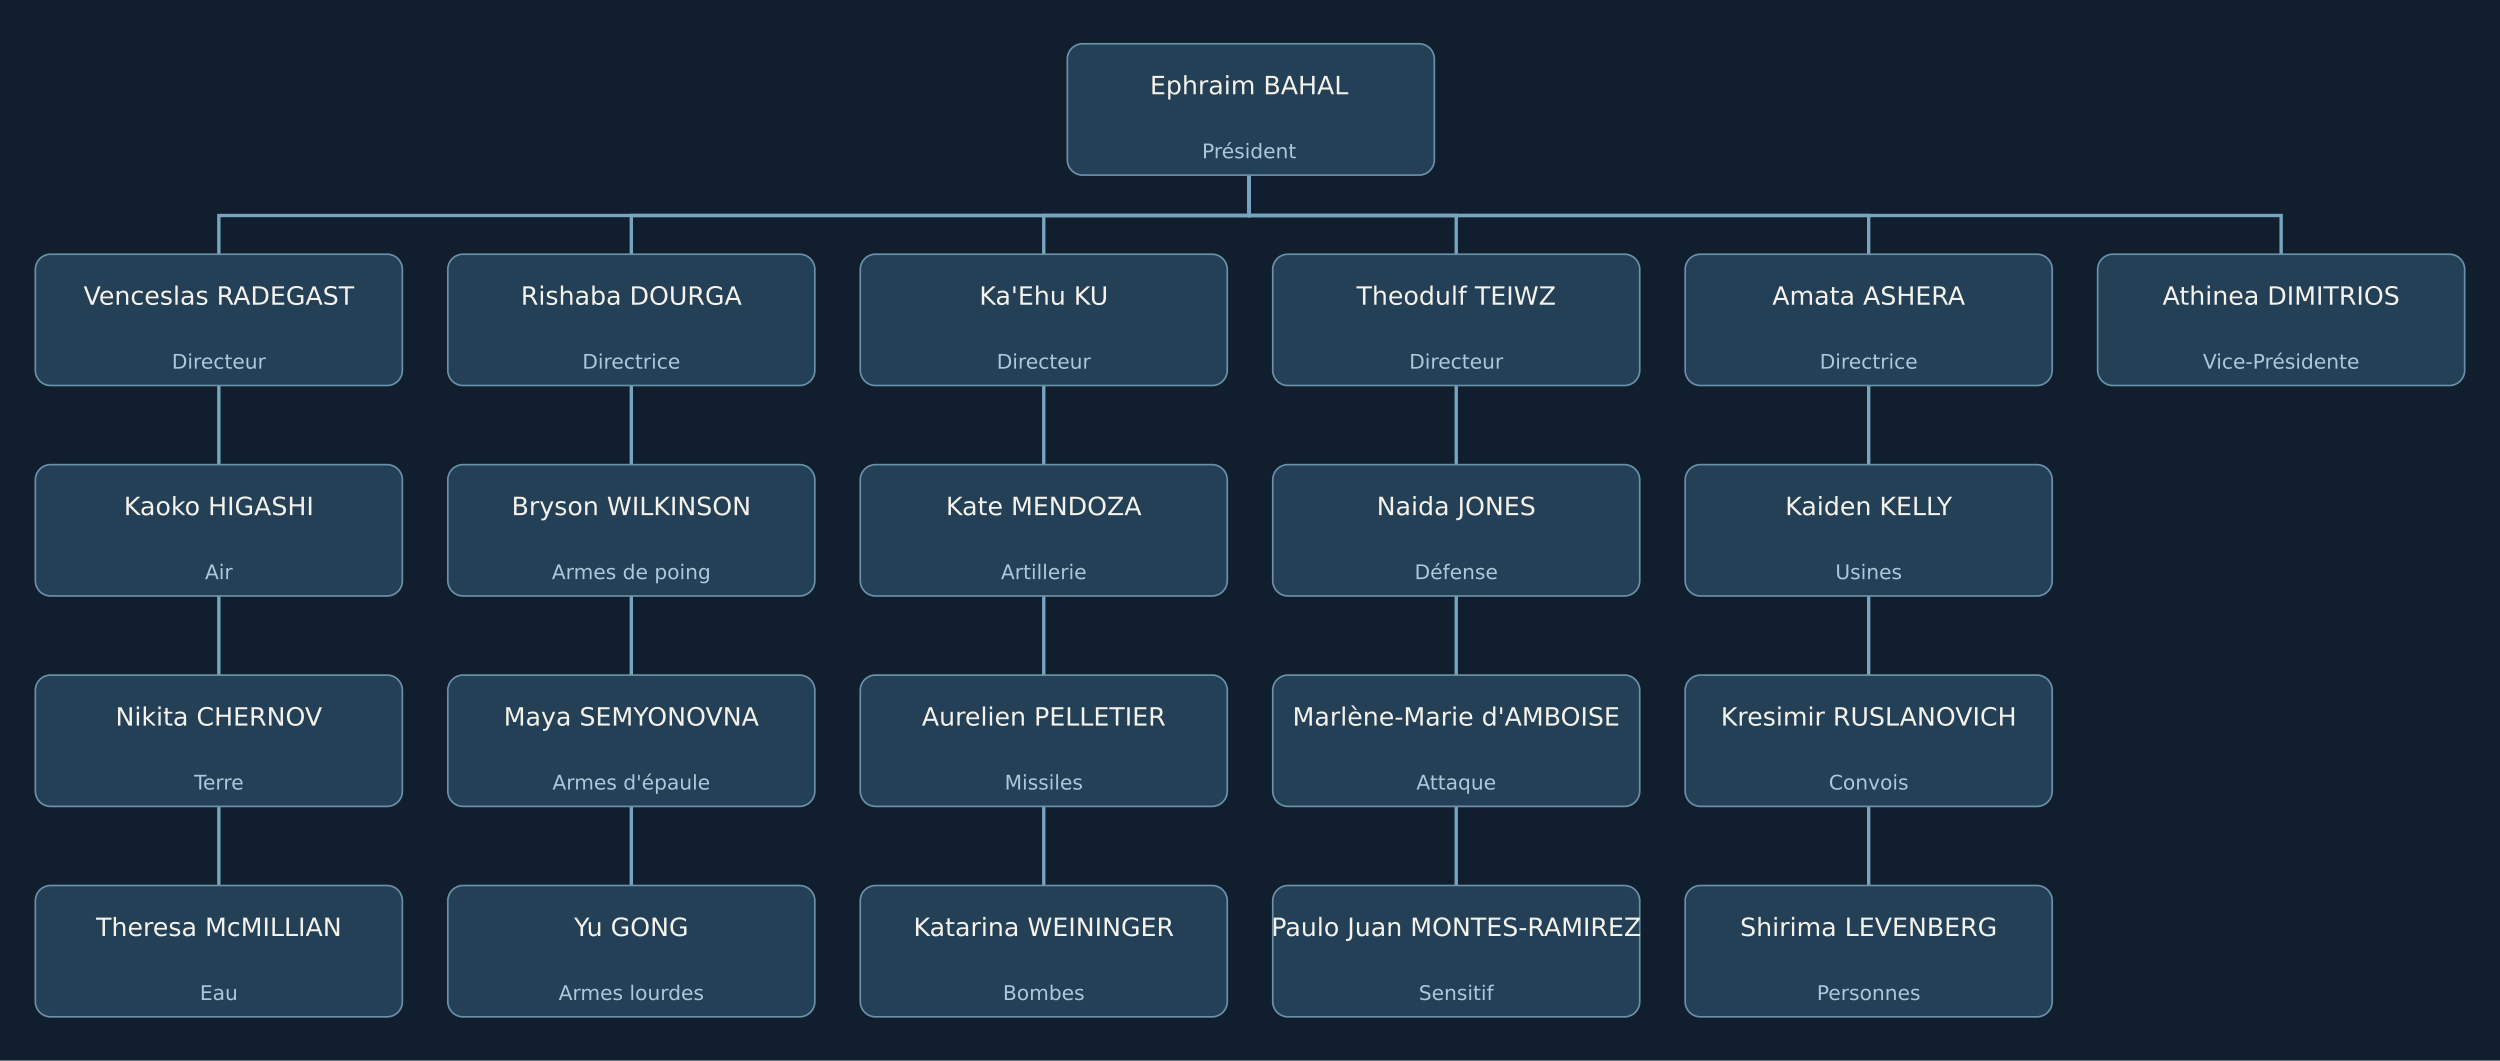
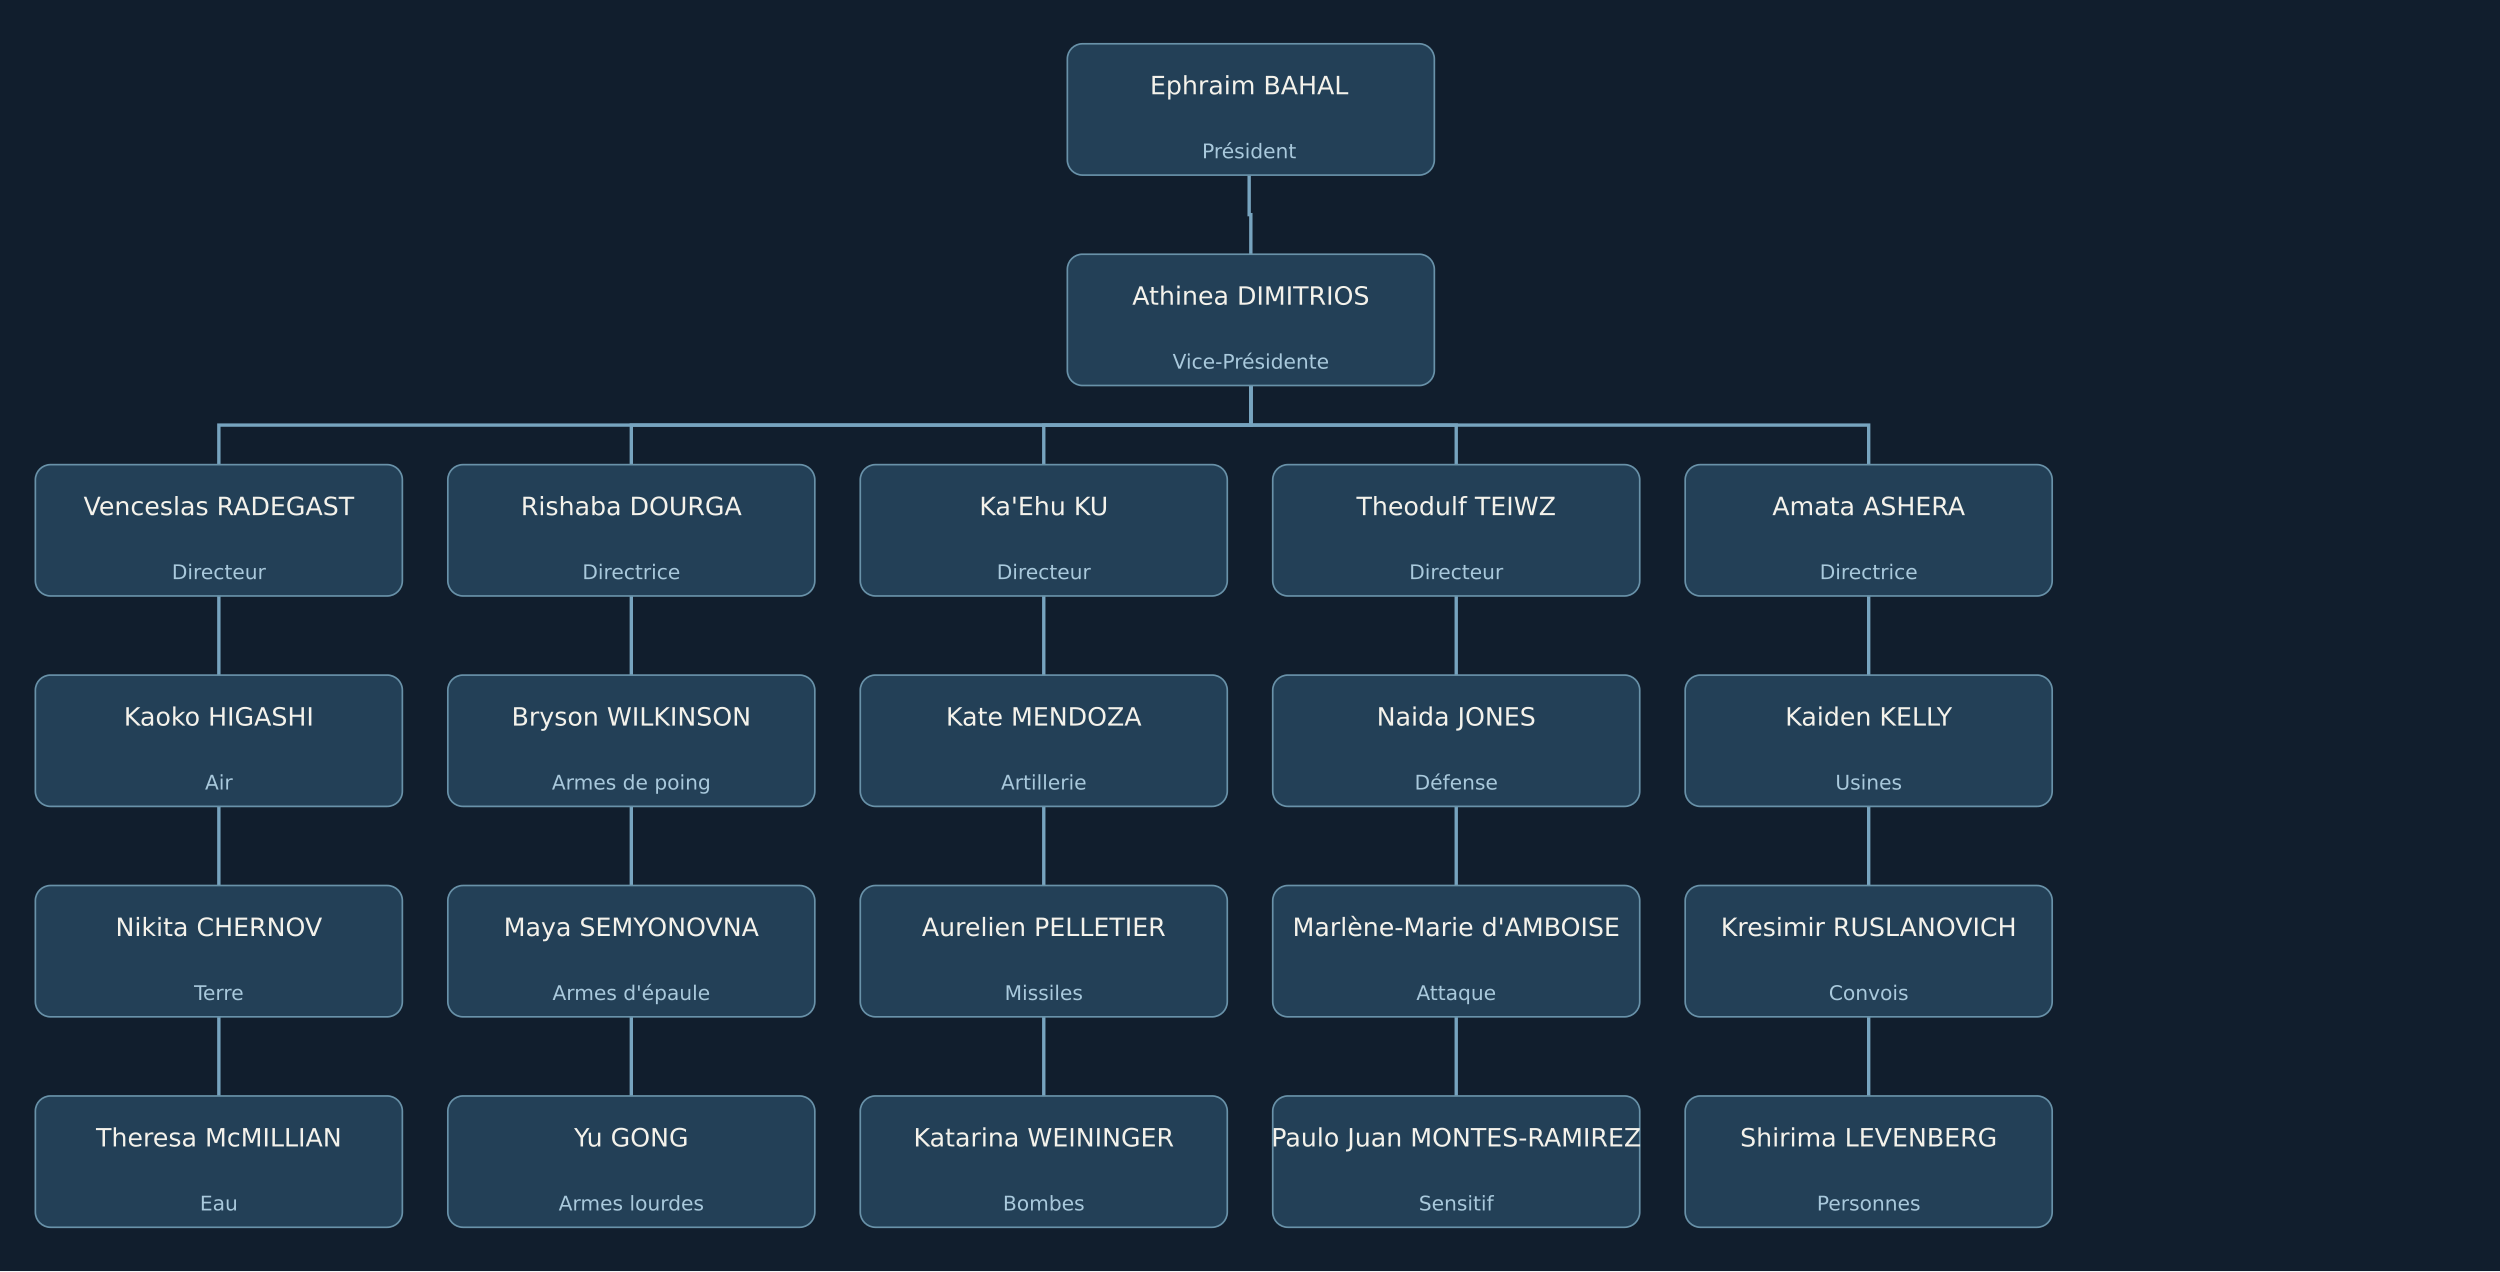
- <svg xmlns="http://www.w3.org/2000/svg" viewBox="0 0 1485 630" role="img" aria-label="Organigramme de phoenix">
+ <svg xmlns="http://www.w3.org/2000/svg" viewBox="0 0 1485 755" role="img" aria-label="Organigramme de phoenix">
  <rect width="100%" height="100%" fill="#111e2d" />
-   <path d="M375 478 V502 H375 V527" fill="none" stroke="#77a4bf" stroke-width="2" />
-   <path d="M742 103 V128 H130 V152" fill="none" stroke="#77a4bf" stroke-width="2" />
-   <path d="M130 228 V252 H130 V277" fill="none" stroke="#77a4bf" stroke-width="2" />
-   <path d="M742 103 V128 H375 V152" fill="none" stroke="#77a4bf" stroke-width="2" />
-   <path d="M865 353 V378 H865 V402" fill="none" stroke="#77a4bf" stroke-width="2" />
-   <path d="M742 103 V128 H620 V152" fill="none" stroke="#77a4bf" stroke-width="2" />
-   <path d="M620 478 V502 H620 V527" fill="none" stroke="#77a4bf" stroke-width="2" />
-   <path d="M375 353 V378 H375 V402" fill="none" stroke="#77a4bf" stroke-width="2" />
-   <path d="M1110 353 V378 H1110 V402" fill="none" stroke="#77a4bf" stroke-width="2" />
-   <path d="M742 103 V128 H865 V152" fill="none" stroke="#77a4bf" stroke-width="2" />
-   <path d="M742 103 V128 H1110 V152" fill="none" stroke="#77a4bf" stroke-width="2" />
-   <path d="M742 103 V128 H1355 V152" fill="none" stroke="#77a4bf" stroke-width="2" />
-   <path d="M130 353 V378 H130 V402" fill="none" stroke="#77a4bf" stroke-width="2" />
-   <path d="M865 228 V252 H865 V277" fill="none" stroke="#77a4bf" stroke-width="2" />
-   <path d="M620 228 V252 H620 V277" fill="none" stroke="#77a4bf" stroke-width="2" />
-   <path d="M865 478 V502 H865 V527" fill="none" stroke="#77a4bf" stroke-width="2" />
-   <path d="M620 353 V378 H620 V402" fill="none" stroke="#77a4bf" stroke-width="2" />
-   <path d="M1110 478 V502 H1110 V527" fill="none" stroke="#77a4bf" stroke-width="2" />
-   <path d="M130 478 V502 H130 V527" fill="none" stroke="#77a4bf" stroke-width="2" />
-   <path d="M1110 228 V252 H1110 V277" fill="none" stroke="#77a4bf" stroke-width="2" />
-   <path d="M375 228 V252 H375 V277" fill="none" stroke="#77a4bf" stroke-width="2" />
+   <path d="M375 603 V627.5 H375 V652" fill="none" stroke="#77a4bf" stroke-width="2" />
+   <path d="M743 228 V252.5 H130 V277" fill="none" stroke="#77a4bf" stroke-width="2" />
+   <path d="M130 353 V377.5 H130 V402" fill="none" stroke="#77a4bf" stroke-width="2" />
+   <path d="M743 228 V252.5 H375 V277" fill="none" stroke="#77a4bf" stroke-width="2" />
+   <path d="M865 478 V502.5 H865 V527" fill="none" stroke="#77a4bf" stroke-width="2" />
+   <path d="M743 228 V252.5 H620 V277" fill="none" stroke="#77a4bf" stroke-width="2" />
+   <path d="M620 603 V627.5 H620 V652" fill="none" stroke="#77a4bf" stroke-width="2" />
+   <path d="M375 478 V502.5 H375 V527" fill="none" stroke="#77a4bf" stroke-width="2" />
+   <path d="M1110 478 V502.5 H1110 V527" fill="none" stroke="#77a4bf" stroke-width="2" />
+   <path d="M743 228 V252.5 H865 V277" fill="none" stroke="#77a4bf" stroke-width="2" />
+   <path d="M743 228 V252.5 H1110 V277" fill="none" stroke="#77a4bf" stroke-width="2" />
+   <path d="M742 103 V127.5 H743 V152" fill="none" stroke="#77a4bf" stroke-width="2" />
+   <path d="M130 478 V502.5 H130 V527" fill="none" stroke="#77a4bf" stroke-width="2" />
+   <path d="M865 353 V377.5 H865 V402" fill="none" stroke="#77a4bf" stroke-width="2" />
+   <path d="M620 353 V377.5 H620 V402" fill="none" stroke="#77a4bf" stroke-width="2" />
+   <path d="M865 603 V627.5 H865 V652" fill="none" stroke="#77a4bf" stroke-width="2" />
+   <path d="M620 478 V502.5 H620 V527" fill="none" stroke="#77a4bf" stroke-width="2" />
+   <path d="M1110 603 V627.5 H1110 V652" fill="none" stroke="#77a4bf" stroke-width="2" />
+   <path d="M130 603 V627.5 H130 V652" fill="none" stroke="#77a4bf" stroke-width="2" />
+   <path d="M1110 353 V377.5 H1110 V402" fill="none" stroke="#77a4bf" stroke-width="2" />
+   <path d="M375 353 V377.5 H375 V402" fill="none" stroke="#77a4bf" stroke-width="2" />
+   <rect x="21" y="651" width="218" height="78" rx="9" fill="#234057" stroke="#6992a9" />
+   <text x="130" y="681" text-anchor="middle" fill="#f4f2eb" font-family="DejaVu Sans, sans-serif" font-size="15">Theresa McMILLIAN</text>
+   <text x="130" y="719" text-anchor="middle" fill="#a9c9dc" font-family="DejaVu Sans, sans-serif" font-size="12">Eau</text>
  <rect x="21" y="526" width="218" height="78" rx="9" fill="#234057" stroke="#6992a9" />
-   <text x="130" y="556" text-anchor="middle" fill="#f4f2eb" font-family="DejaVu Sans, sans-serif" font-size="15">Theresa McMILLIAN</text>
-   <text x="130" y="594" text-anchor="middle" fill="#a9c9dc" font-family="DejaVu Sans, sans-serif" font-size="12">Eau</text>
+   <text x="130" y="556" text-anchor="middle" fill="#f4f2eb" font-family="DejaVu Sans, sans-serif" font-size="15">Nikita CHERNOV</text>
+   <text x="130" y="594" text-anchor="middle" fill="#a9c9dc" font-family="DejaVu Sans, sans-serif" font-size="12">Terre</text>
  <rect x="21" y="401" width="218" height="78" rx="9" fill="#234057" stroke="#6992a9" />
-   <text x="130" y="431" text-anchor="middle" fill="#f4f2eb" font-family="DejaVu Sans, sans-serif" font-size="15">Nikita CHERNOV</text>
-   <text x="130" y="469" text-anchor="middle" fill="#a9c9dc" font-family="DejaVu Sans, sans-serif" font-size="12">Terre</text>
+   <text x="130" y="431" text-anchor="middle" fill="#f4f2eb" font-family="DejaVu Sans, sans-serif" font-size="15">Kaoko HIGASHI</text>
+   <text x="130" y="469" text-anchor="middle" fill="#a9c9dc" font-family="DejaVu Sans, sans-serif" font-size="12">Air</text>
  <rect x="21" y="276" width="218" height="78" rx="9" fill="#234057" stroke="#6992a9" />
-   <text x="130" y="306" text-anchor="middle" fill="#f4f2eb" font-family="DejaVu Sans, sans-serif" font-size="15">Kaoko HIGASHI</text>
-   <text x="130" y="344" text-anchor="middle" fill="#a9c9dc" font-family="DejaVu Sans, sans-serif" font-size="12">Air</text>
-   <rect x="21" y="151" width="218" height="78" rx="9" fill="#234057" stroke="#6992a9" />
-   <text x="130" y="181" text-anchor="middle" fill="#f4f2eb" font-family="DejaVu Sans, sans-serif" font-size="15">Venceslas RADEGAST</text>
-   <text x="130" y="219" text-anchor="middle" fill="#a9c9dc" font-family="DejaVu Sans, sans-serif" font-size="12">Directeur</text>
+   <text x="130" y="306" text-anchor="middle" fill="#f4f2eb" font-family="DejaVu Sans, sans-serif" font-size="15">Venceslas RADEGAST</text>
+   <text x="130" y="344" text-anchor="middle" fill="#a9c9dc" font-family="DejaVu Sans, sans-serif" font-size="12">Directeur</text>
+   <rect x="266" y="651" width="218" height="78" rx="9" fill="#234057" stroke="#6992a9" />
+   <text x="375" y="681" text-anchor="middle" fill="#f4f2eb" font-family="DejaVu Sans, sans-serif" font-size="15">Yu GONG</text>
+   <text x="375" y="719" text-anchor="middle" fill="#a9c9dc" font-family="DejaVu Sans, sans-serif" font-size="12">Armes lourdes</text>
  <rect x="266" y="526" width="218" height="78" rx="9" fill="#234057" stroke="#6992a9" />
-   <text x="375" y="556" text-anchor="middle" fill="#f4f2eb" font-family="DejaVu Sans, sans-serif" font-size="15">Yu GONG</text>
-   <text x="375" y="594" text-anchor="middle" fill="#a9c9dc" font-family="DejaVu Sans, sans-serif" font-size="12">Armes lourdes</text>
+   <text x="375" y="556" text-anchor="middle" fill="#f4f2eb" font-family="DejaVu Sans, sans-serif" font-size="15">Maya SEMYONOVNA</text>
+   <text x="375" y="594" text-anchor="middle" fill="#a9c9dc" font-family="DejaVu Sans, sans-serif" font-size="12">Armes d'épaule</text>
  <rect x="266" y="401" width="218" height="78" rx="9" fill="#234057" stroke="#6992a9" />
-   <text x="375" y="431" text-anchor="middle" fill="#f4f2eb" font-family="DejaVu Sans, sans-serif" font-size="15">Maya SEMYONOVNA</text>
-   <text x="375" y="469" text-anchor="middle" fill="#a9c9dc" font-family="DejaVu Sans, sans-serif" font-size="12">Armes d'épaule</text>
+   <text x="375" y="431" text-anchor="middle" fill="#f4f2eb" font-family="DejaVu Sans, sans-serif" font-size="15">Bryson WILKINSON</text>
+   <text x="375" y="469" text-anchor="middle" fill="#a9c9dc" font-family="DejaVu Sans, sans-serif" font-size="12">Armes de poing</text>
  <rect x="266" y="276" width="218" height="78" rx="9" fill="#234057" stroke="#6992a9" />
-   <text x="375" y="306" text-anchor="middle" fill="#f4f2eb" font-family="DejaVu Sans, sans-serif" font-size="15">Bryson WILKINSON</text>
-   <text x="375" y="344" text-anchor="middle" fill="#a9c9dc" font-family="DejaVu Sans, sans-serif" font-size="12">Armes de poing</text>
-   <rect x="266" y="151" width="218" height="78" rx="9" fill="#234057" stroke="#6992a9" />
-   <text x="375" y="181" text-anchor="middle" fill="#f4f2eb" font-family="DejaVu Sans, sans-serif" font-size="15">Rishaba DOURGA</text>
-   <text x="375" y="219" text-anchor="middle" fill="#a9c9dc" font-family="DejaVu Sans, sans-serif" font-size="12">Directrice</text>
+   <text x="375" y="306" text-anchor="middle" fill="#f4f2eb" font-family="DejaVu Sans, sans-serif" font-size="15">Rishaba DOURGA</text>
+   <text x="375" y="344" text-anchor="middle" fill="#a9c9dc" font-family="DejaVu Sans, sans-serif" font-size="12">Directrice</text>
+   <rect x="511" y="651" width="218" height="78" rx="9" fill="#234057" stroke="#6992a9" />
+   <text x="620" y="681" text-anchor="middle" fill="#f4f2eb" font-family="DejaVu Sans, sans-serif" font-size="15">Katarina WEININGER</text>
+   <text x="620" y="719" text-anchor="middle" fill="#a9c9dc" font-family="DejaVu Sans, sans-serif" font-size="12">Bombes</text>
  <rect x="511" y="526" width="218" height="78" rx="9" fill="#234057" stroke="#6992a9" />
-   <text x="620" y="556" text-anchor="middle" fill="#f4f2eb" font-family="DejaVu Sans, sans-serif" font-size="15">Katarina WEININGER</text>
-   <text x="620" y="594" text-anchor="middle" fill="#a9c9dc" font-family="DejaVu Sans, sans-serif" font-size="12">Bombes</text>
+   <text x="620" y="556" text-anchor="middle" fill="#f4f2eb" font-family="DejaVu Sans, sans-serif" font-size="15">Aurelien PELLETIER</text>
+   <text x="620" y="594" text-anchor="middle" fill="#a9c9dc" font-family="DejaVu Sans, sans-serif" font-size="12">Missiles</text>
  <rect x="511" y="401" width="218" height="78" rx="9" fill="#234057" stroke="#6992a9" />
-   <text x="620" y="431" text-anchor="middle" fill="#f4f2eb" font-family="DejaVu Sans, sans-serif" font-size="15">Aurelien PELLETIER</text>
-   <text x="620" y="469" text-anchor="middle" fill="#a9c9dc" font-family="DejaVu Sans, sans-serif" font-size="12">Missiles</text>
+   <text x="620" y="431" text-anchor="middle" fill="#f4f2eb" font-family="DejaVu Sans, sans-serif" font-size="15">Kate MENDOZA</text>
+   <text x="620" y="469" text-anchor="middle" fill="#a9c9dc" font-family="DejaVu Sans, sans-serif" font-size="12">Artillerie</text>
  <rect x="511" y="276" width="218" height="78" rx="9" fill="#234057" stroke="#6992a9" />
-   <text x="620" y="306" text-anchor="middle" fill="#f4f2eb" font-family="DejaVu Sans, sans-serif" font-size="15">Kate MENDOZA</text>
-   <text x="620" y="344" text-anchor="middle" fill="#a9c9dc" font-family="DejaVu Sans, sans-serif" font-size="12">Artillerie</text>
-   <rect x="511" y="151" width="218" height="78" rx="9" fill="#234057" stroke="#6992a9" />
-   <text x="620" y="181" text-anchor="middle" fill="#f4f2eb" font-family="DejaVu Sans, sans-serif" font-size="15">Ka'Ehu KU</text>
-   <text x="620" y="219" text-anchor="middle" fill="#a9c9dc" font-family="DejaVu Sans, sans-serif" font-size="12">Directeur</text>
+   <text x="620" y="306" text-anchor="middle" fill="#f4f2eb" font-family="DejaVu Sans, sans-serif" font-size="15">Ka'Ehu KU</text>
+   <text x="620" y="344" text-anchor="middle" fill="#a9c9dc" font-family="DejaVu Sans, sans-serif" font-size="12">Directeur</text>
+   <rect x="756" y="651" width="218" height="78" rx="9" fill="#234057" stroke="#6992a9" />
+   <text x="865" y="681" text-anchor="middle" fill="#f4f2eb" font-family="DejaVu Sans, sans-serif" font-size="15">Paulo Juan MONTES-RAMIREZ</text>
+   <text x="865" y="719" text-anchor="middle" fill="#a9c9dc" font-family="DejaVu Sans, sans-serif" font-size="12">Sensitif</text>
  <rect x="756" y="526" width="218" height="78" rx="9" fill="#234057" stroke="#6992a9" />
-   <text x="865" y="556" text-anchor="middle" fill="#f4f2eb" font-family="DejaVu Sans, sans-serif" font-size="15">Paulo Juan MONTES-RAMIREZ</text>
-   <text x="865" y="594" text-anchor="middle" fill="#a9c9dc" font-family="DejaVu Sans, sans-serif" font-size="12">Sensitif</text>
+   <text x="865" y="556" text-anchor="middle" fill="#f4f2eb" font-family="DejaVu Sans, sans-serif" font-size="15">Marlène-Marie d'AMBOISE</text>
+   <text x="865" y="594" text-anchor="middle" fill="#a9c9dc" font-family="DejaVu Sans, sans-serif" font-size="12">Attaque</text>
  <rect x="756" y="401" width="218" height="78" rx="9" fill="#234057" stroke="#6992a9" />
-   <text x="865" y="431" text-anchor="middle" fill="#f4f2eb" font-family="DejaVu Sans, sans-serif" font-size="15">Marlène-Marie d'AMBOISE</text>
-   <text x="865" y="469" text-anchor="middle" fill="#a9c9dc" font-family="DejaVu Sans, sans-serif" font-size="12">Attaque</text>
+   <text x="865" y="431" text-anchor="middle" fill="#f4f2eb" font-family="DejaVu Sans, sans-serif" font-size="15">Naida JONES</text>
+   <text x="865" y="469" text-anchor="middle" fill="#a9c9dc" font-family="DejaVu Sans, sans-serif" font-size="12">Défense</text>
  <rect x="756" y="276" width="218" height="78" rx="9" fill="#234057" stroke="#6992a9" />
-   <text x="865" y="306" text-anchor="middle" fill="#f4f2eb" font-family="DejaVu Sans, sans-serif" font-size="15">Naida JONES</text>
-   <text x="865" y="344" text-anchor="middle" fill="#a9c9dc" font-family="DejaVu Sans, sans-serif" font-size="12">Défense</text>
-   <rect x="756" y="151" width="218" height="78" rx="9" fill="#234057" stroke="#6992a9" />
-   <text x="865" y="181" text-anchor="middle" fill="#f4f2eb" font-family="DejaVu Sans, sans-serif" font-size="15">Theodulf TEIWZ</text>
-   <text x="865" y="219" text-anchor="middle" fill="#a9c9dc" font-family="DejaVu Sans, sans-serif" font-size="12">Directeur</text>
+   <text x="865" y="306" text-anchor="middle" fill="#f4f2eb" font-family="DejaVu Sans, sans-serif" font-size="15">Theodulf TEIWZ</text>
+   <text x="865" y="344" text-anchor="middle" fill="#a9c9dc" font-family="DejaVu Sans, sans-serif" font-size="12">Directeur</text>
+   <rect x="1001" y="651" width="218" height="78" rx="9" fill="#234057" stroke="#6992a9" />
+   <text x="1110" y="681" text-anchor="middle" fill="#f4f2eb" font-family="DejaVu Sans, sans-serif" font-size="15">Shirima LEVENBERG</text>
+   <text x="1110" y="719" text-anchor="middle" fill="#a9c9dc" font-family="DejaVu Sans, sans-serif" font-size="12">Personnes</text>
  <rect x="1001" y="526" width="218" height="78" rx="9" fill="#234057" stroke="#6992a9" />
-   <text x="1110" y="556" text-anchor="middle" fill="#f4f2eb" font-family="DejaVu Sans, sans-serif" font-size="15">Shirima LEVENBERG</text>
-   <text x="1110" y="594" text-anchor="middle" fill="#a9c9dc" font-family="DejaVu Sans, sans-serif" font-size="12">Personnes</text>
+   <text x="1110" y="556" text-anchor="middle" fill="#f4f2eb" font-family="DejaVu Sans, sans-serif" font-size="15">Kresimir RUSLANOVICH</text>
+   <text x="1110" y="594" text-anchor="middle" fill="#a9c9dc" font-family="DejaVu Sans, sans-serif" font-size="12">Convois</text>
  <rect x="1001" y="401" width="218" height="78" rx="9" fill="#234057" stroke="#6992a9" />
-   <text x="1110" y="431" text-anchor="middle" fill="#f4f2eb" font-family="DejaVu Sans, sans-serif" font-size="15">Kresimir RUSLANOVICH</text>
-   <text x="1110" y="469" text-anchor="middle" fill="#a9c9dc" font-family="DejaVu Sans, sans-serif" font-size="12">Convois</text>
+   <text x="1110" y="431" text-anchor="middle" fill="#f4f2eb" font-family="DejaVu Sans, sans-serif" font-size="15">Kaiden KELLY</text>
+   <text x="1110" y="469" text-anchor="middle" fill="#a9c9dc" font-family="DejaVu Sans, sans-serif" font-size="12">Usines</text>
  <rect x="1001" y="276" width="218" height="78" rx="9" fill="#234057" stroke="#6992a9" />
-   <text x="1110" y="306" text-anchor="middle" fill="#f4f2eb" font-family="DejaVu Sans, sans-serif" font-size="15">Kaiden KELLY</text>
-   <text x="1110" y="344" text-anchor="middle" fill="#a9c9dc" font-family="DejaVu Sans, sans-serif" font-size="12">Usines</text>
-   <rect x="1001" y="151" width="218" height="78" rx="9" fill="#234057" stroke="#6992a9" />
-   <text x="1110" y="181" text-anchor="middle" fill="#f4f2eb" font-family="DejaVu Sans, sans-serif" font-size="15">Amata ASHERA</text>
-   <text x="1110" y="219" text-anchor="middle" fill="#a9c9dc" font-family="DejaVu Sans, sans-serif" font-size="12">Directrice</text>
-   <rect x="1246" y="151" width="218" height="78" rx="9" fill="#234057" stroke="#6992a9" />
-   <text x="1355" y="181" text-anchor="middle" fill="#f4f2eb" font-family="DejaVu Sans, sans-serif" font-size="15">Athinea DIMITRIOS</text>
-   <text x="1355" y="219" text-anchor="middle" fill="#a9c9dc" font-family="DejaVu Sans, sans-serif" font-size="12">Vice-Présidente</text>
+   <text x="1110" y="306" text-anchor="middle" fill="#f4f2eb" font-family="DejaVu Sans, sans-serif" font-size="15">Amata ASHERA</text>
+   <text x="1110" y="344" text-anchor="middle" fill="#a9c9dc" font-family="DejaVu Sans, sans-serif" font-size="12">Directrice</text>
+   <rect x="634" y="151" width="218" height="78" rx="9" fill="#234057" stroke="#6992a9" />
+   <text x="743" y="181" text-anchor="middle" fill="#f4f2eb" font-family="DejaVu Sans, sans-serif" font-size="15">Athinea DIMITRIOS</text>
+   <text x="743" y="219" text-anchor="middle" fill="#a9c9dc" font-family="DejaVu Sans, sans-serif" font-size="12">Vice-Présidente</text>
  <rect x="634" y="26" width="218" height="78" rx="9" fill="#234057" stroke="#6992a9" />
  <text x="742" y="56" text-anchor="middle" fill="#f4f2eb" font-family="DejaVu Sans, sans-serif" font-size="15">Ephraim BAHAL</text>
  <text x="742" y="94" text-anchor="middle" fill="#a9c9dc" font-family="DejaVu Sans, sans-serif" font-size="12">Président</text>
</svg>
